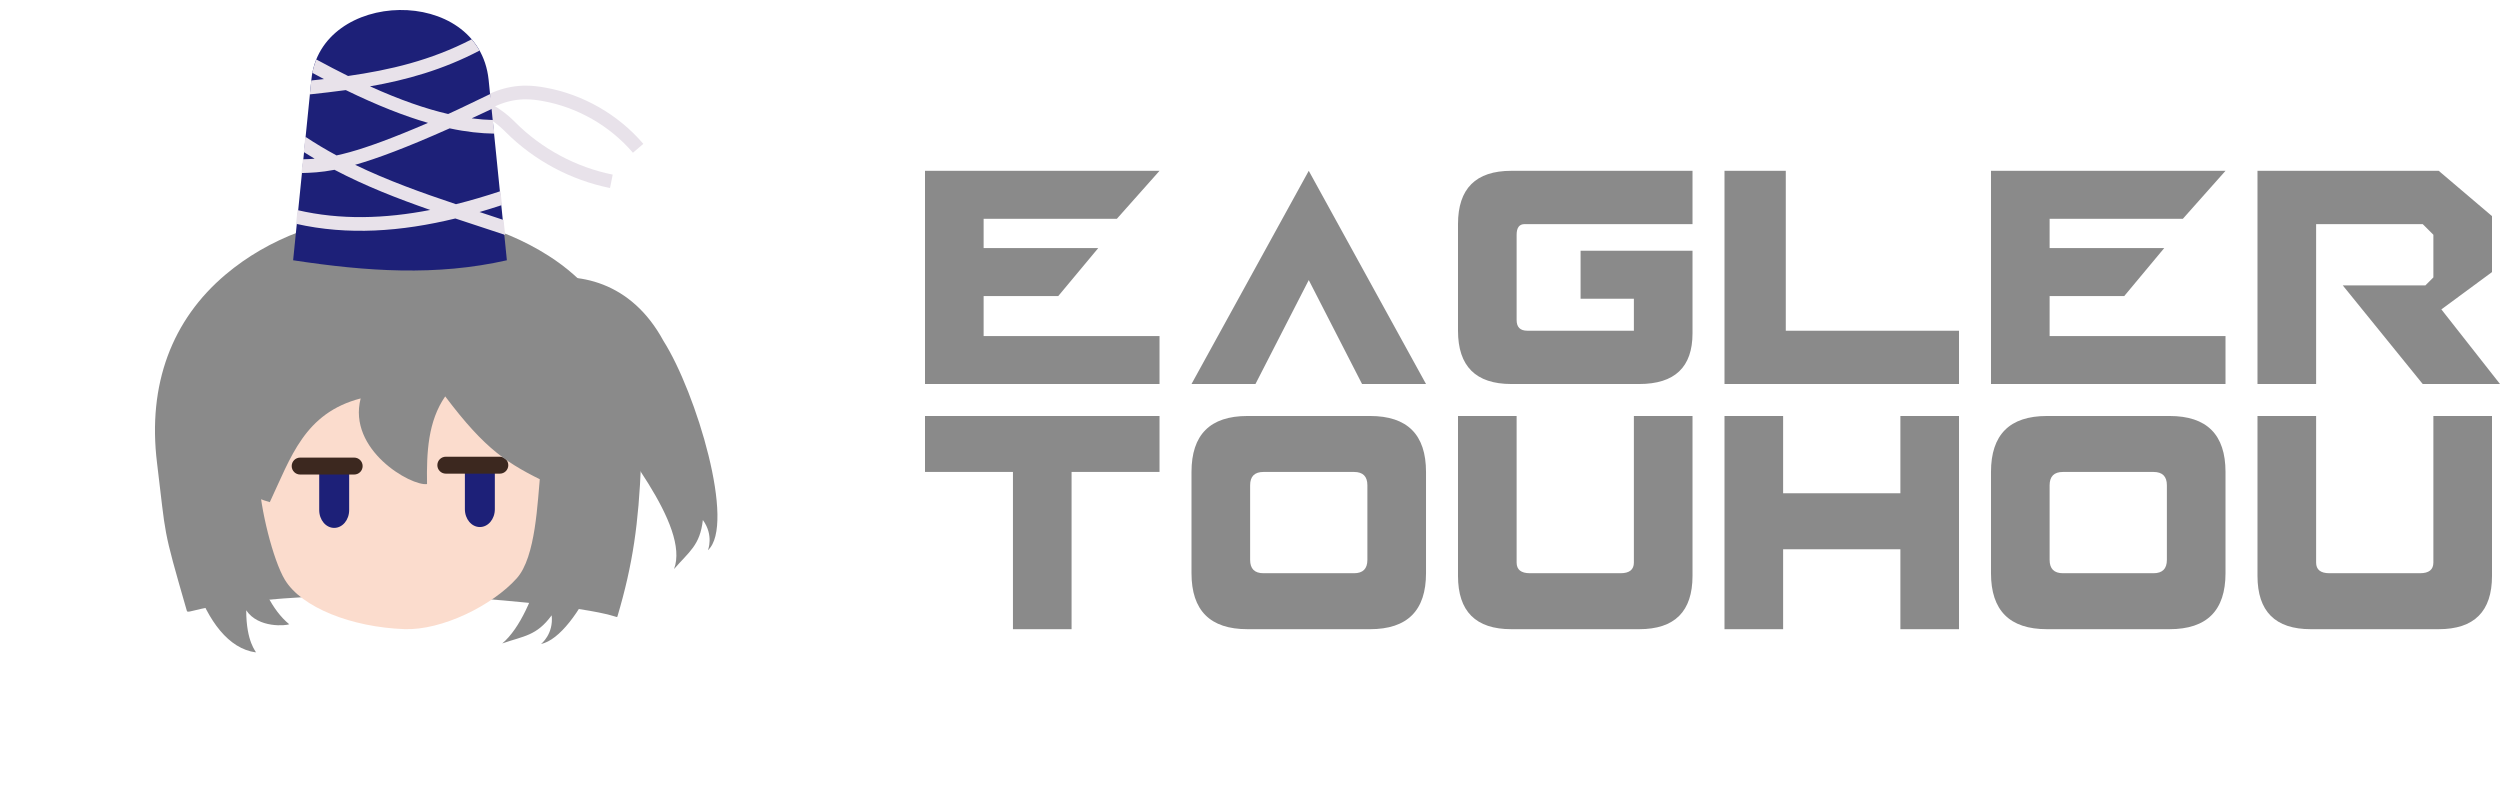
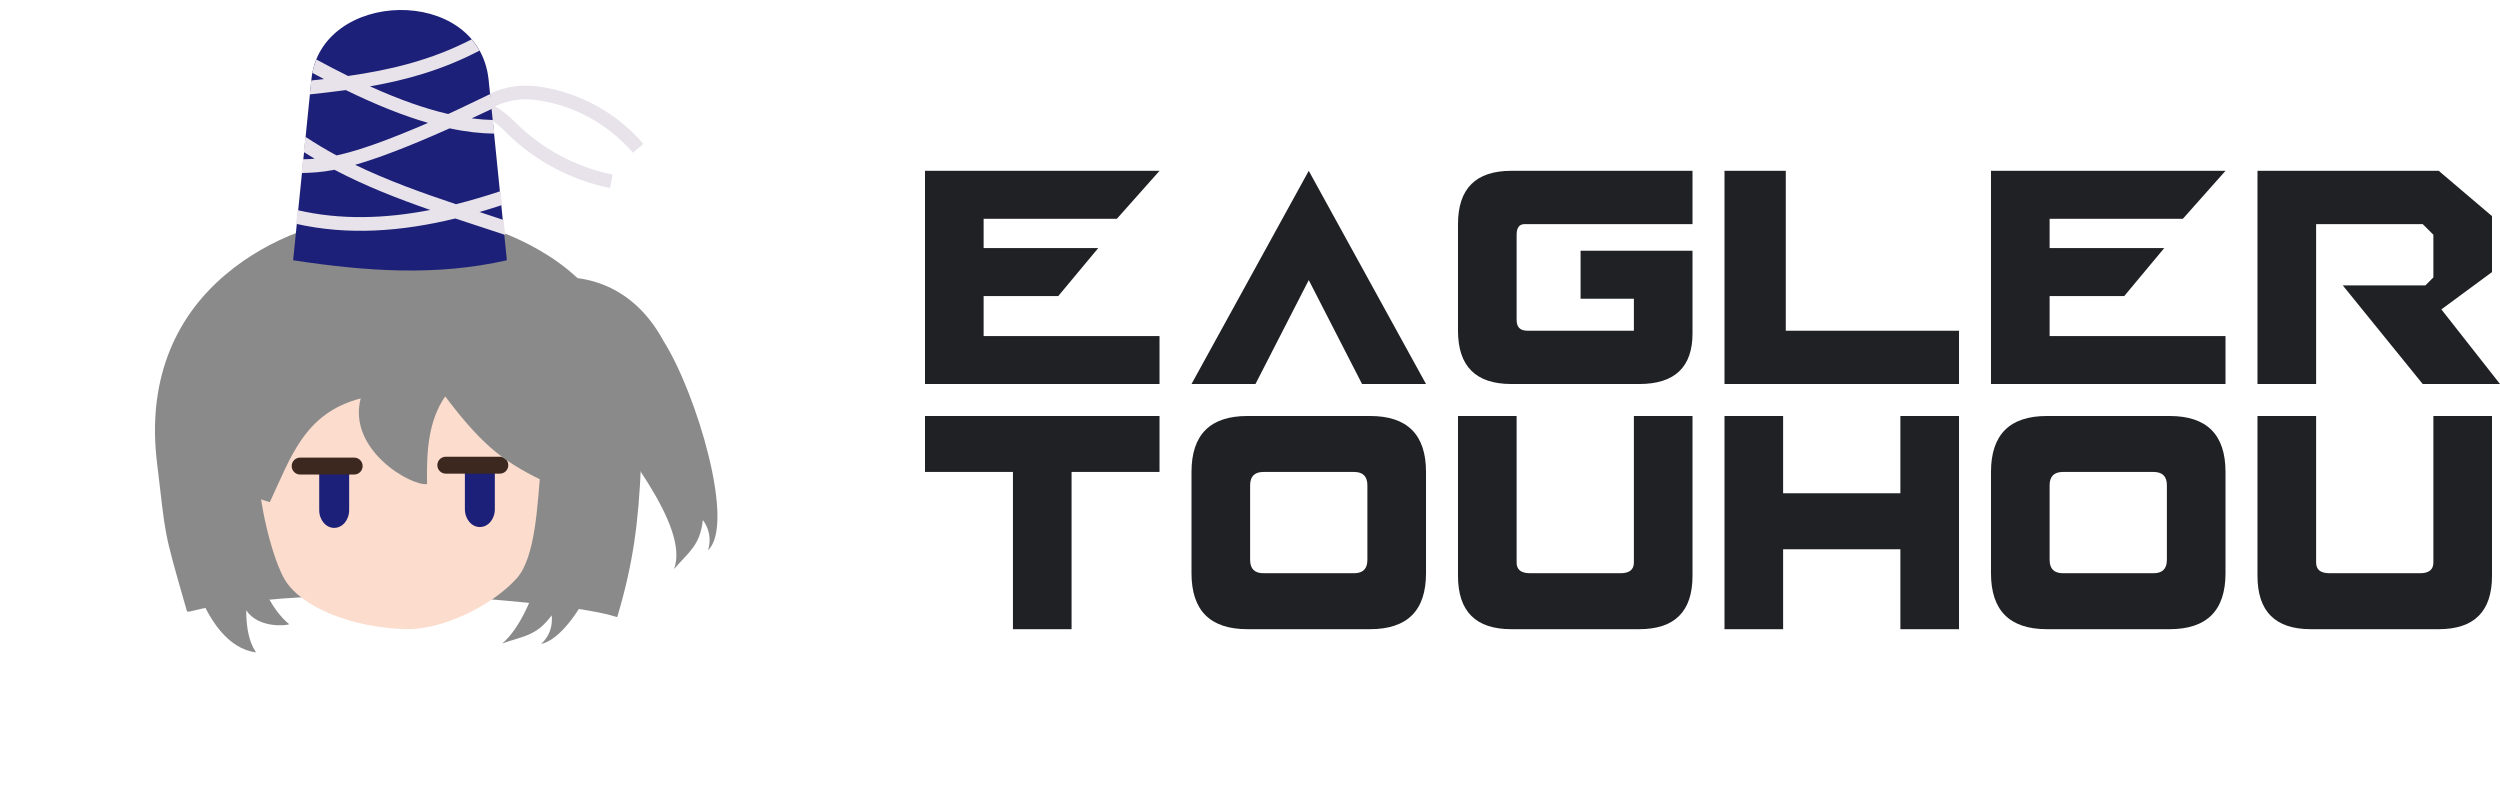
<svg xmlns="http://www.w3.org/2000/svg" xmlns:ns1="http://www.openswatchbook.org/uri/2009/osb" xmlns:xlink="http://www.w3.org/1999/xlink" viewBox="0 0 1000 320" width="1000" height="320" role="img" aria-label="EAGLER TOUHOU">
-   <style>.wordmark{fill:rgb(138 138 138)}@media(prefers-color-scheme:dark){.wordmark{fill:rgb(138 138 138)}}</style>
+   <style>.wordmark{fill:#202124}@media(prefers-color-scheme:dark){.wordmark{fill:#f0f0f2}}</style>
  <defs id="defs851">
    <linearGradient id="linearGradient6530">
      <stop style="stop-color:#71178b;stop-opacity:1" offset="0" id="stop6526" />
      <stop style="stop-color:#955a34;stop-opacity:1" offset="1" id="stop6528" />
    </linearGradient>
    <linearGradient ns1:paint="solid" id="linearGradient7231">
      <stop id="stop7229" offset="0" style="stop-color:#b3b3b3;stop-opacity:1;" />
    </linearGradient>
    <linearGradient gradientUnits="userSpaceOnUse" y2="251.62" x2="235.608" y1="228.803" x1="235.74" id="linearGradient6362" xlink:href="#linearGradient6530" />
    <linearGradient gradientUnits="userSpaceOnUse" y2="255.083" x2="235.264" y1="227.589" x1="235.264" id="linearGradient6364" xlink:href="#linearGradient6530" />
    <linearGradient gradientUnits="userSpaceOnUse" y2="252.929" x2="234.942" y1="231.561" x1="234.942" id="linearGradient6366" xlink:href="#linearGradient6530" />
  </defs>
  <g transform="translate(160 251.6751) scale(1.824124) translate(-72.06061 9.94147)">
    <g transform="translate(0,-155) scale(3.778598,3.778598) translate(-213.0605,-262.4988)">
      <path id="path5865" d="m 237.676,287.727 c 3,-1.039 3.965,-2.33 5.281,-0.373 1.853,2.669 6.019,7.544 5.078,10.044 0.875,-1.013 1.507,-1.368 1.672,-2.846 0.65,0.885 0.295,1.753 0.295,1.753 1.625,-1.478 -0.672,-9.137 -2.586,-12.155 -3.721,-6.867 -12.428,-2.596 -11.583,0.371 0,0 -1.373,5.19 1.844,3.207 z" style="fill:#8a8a8a;fill-opacity:1;stroke:none;stroke-width:1.323;stroke-linecap:round;stroke-linejoin:miter;stroke-miterlimit:4;stroke-dasharray:none;stroke-opacity:1;paint-order:stroke fill markers" />
      <path id="path5826" style="fill:#8a8a8a;fill-opacity:1;stroke-width:1;paint-order:normal" d="m 219.756,299.805 c -1.44,-4.99 -1.183,-4.171 -1.724,-8.556 -0.565,-4.585 0.882,-8.329 3.973,-10.938 5.03,-4.25 13.057,-4.72 18.744,-1.095 4.308,2.745 5.569,7.225 5.372,12.034 -0.143,3.494 -0.469,5.854 -1.372,8.9 -0.061,0.206 -0.072,-0.63 -12.294,-1.331 -12.102,0.192 -12.597,1.342 -12.7,0.987 z" />
      <path data-face="" id="path5828" style="fill:#fbdccd;fill-opacity:1;stroke-width:1;paint-order:normal" d="m 240.277,291.797 c -0.171,1.723 -0.259,4.895 -1.369,6.137 -1.402,1.57 -4.338,3.03 -6.519,2.951 -3.063,-0.111 -5.966,-1.25 -6.942,-2.869 -0.674,-1.119 -1.436,-4.133 -1.498,-5.885 -0.066,-1.867 0.414,-3.805 0.885,-5.053 0.912,-2.416 4.234,-4.931 7.892,-4.873 3.657,0.056 5.732,1.932 6.632,3.946 0.959,1.664 1.038,4.003 0.924,5.642 z" />
      <g transform="translate(211.8319,304.9013)" id="g5840">
        <path id="path5832" d="m 15.611,-13.227 0,2.301 c 0,0.573 0.388,1.035 0.869,1.035 0.482,0 0.869,-0.461 0.869,-1.035 l 0,-2.301 z" style="fill:#1d2078;fill-opacity:1;stroke-width:1;paint-order:normal" />
        <rect ry="0.491" y="-13.971" x="14.014" height="0.983" width="4.117" id="rect5834" style="opacity:1;fill:#3c281f;fill-opacity:1;fill-rule:nonzero;stroke:none;stroke-width:1.588;stroke-linecap:round;stroke-linejoin:bevel;stroke-miterlimit:4;stroke-dasharray:none;stroke-opacity:1;paint-order:normal" />
        <path style="fill:#1d2078;fill-opacity:1;stroke-width:1;paint-order:normal" d="m 24.065,-13.277 0,2.301 c 0,0.573 0.388,1.035 0.869,1.035 0.482,0 0.869,-0.461 0.869,-1.035 l 0,-2.301 z" id="path5836" />
        <rect style="opacity:1;fill:#3c281f;fill-opacity:1;fill-rule:nonzero;stroke:none;stroke-width:1.588;stroke-linecap:round;stroke-linejoin:bevel;stroke-miterlimit:4;stroke-dasharray:none;stroke-opacity:1;paint-order:normal" id="rect5838" width="4.117" height="0.983" x="22.467" y="-14.022" ry="0.491" />
      </g>
      <path id="path5845" d="m 232.135,278.873 c -6.862,0.004 -12.505,5.411 -12.8,12.267 6e-5,4.9e-4 -6e-5,9.2e-4 0,0.002 -0.281,4.616 1.252,10.669 4.432,11.093 0.031,-0.041 -0.561,-0.582 -0.56,-2.444 0.705,1.062 2.34,0.889 2.496,0.811 -2.008,-1.647 -2.687,-5.827 -2.689,-8.909 -2.4e-4,-5.037 4.083,-9.12 9.12,-9.12 5.037,2e-5 9.12,4.083 9.12,9.12 -0.004,2.679 -1.143,8.293 -3.189,10.023 1.263,-0.442 1.988,-0.434 2.868,-1.633 0.122,1.092 -0.618,1.666 -0.618,1.666 2.145,-0.471 4.794,-6.486 4.639,-10.056 6e-5,-7.08 -5.74,-12.82 -12.82,-12.82 z" style="fill:#8a8a8a;fill-opacity:1;stroke:none;stroke-width:1.323;stroke-linecap:round;stroke-linejoin:miter;stroke-miterlimit:4;stroke-dasharray:none;stroke-opacity:1;paint-order:stroke fill markers" />
      <path d="m 224.577,293.516 c -6.739,-1.956 -3.874,-8.608 0.845,-12.949 3.646,-3.694 9.466,-4.106 13.587,-0.952 4.647,3.556 6.821,8.192 1.732,12.816 -2.354,-1.136 -3.632,-1.926 -5.986,-5.053 -0.997,1.443 -1.086,3.242 -1.055,5.089 -0.927,0.127 -4.621,-1.982 -3.852,-4.971 -3.262,0.849 -4.043,3.406 -5.272,6.019 z" style="fill:#8a8a8a;fill-opacity:1;stroke-width:1;paint-order:normal" id="path5847" />
      <path style="fill:none;stroke:#e8e2ea;stroke-width:0.794;stroke-linecap:butt;stroke-linejoin:miter;stroke-miterlimit:4;stroke-dasharray:none;stroke-opacity:1" d="m 236.479,270.846 c 0.816,-0.711 1.897,-1.112 2.98,-1.104 0.341,0.002 0.681,0.044 1.017,0.104 2.111,0.375 4.081,1.503 5.474,3.135" id="path5995" />
      <path style="fill:none;stroke:#e8e2ea;stroke-width:0.794;stroke-linecap:butt;stroke-linejoin:miter;stroke-miterlimit:4;stroke-dasharray:none;stroke-opacity:1" d="m 236.099,270.3 c 0.884,0.247 1.703,0.723 2.356,1.368 0.031,0.031 0.062,0.062 0.094,0.094 1.586,1.587 3.648,2.692 5.848,3.135" id="path5999" />
      <path id="path5872" d="m 225.929,279.479 1.059,-10.477 c 0.505,-5.261 9.705,-5.53 10.286,0 l 1.059,10.477 c -4.07,0.925 -8.132,0.652 -12.404,0 z" style="fill:#1d2078;fill-opacity:1;stroke:none;stroke-width:0.37px;stroke-linecap:butt;stroke-linejoin:miter;stroke-opacity:1" />
      <path style="fill:#e8e2ea;fill-opacity:1;stroke:none;stroke-width:0.37px;stroke-linecap:butt;stroke-linejoin:miter;stroke-opacity:1" d="m 236.288,266.657 c -2.379,1.231 -4.763,1.783 -7.171,2.127 -0.583,-0.288 -1.198,-0.609 -1.839,-0.957 -0.099,0.244 -0.18,0.501 -0.232,0.776 0.225,0.121 0.454,0.246 0.673,0.361 -0.245,0.029 -0.49,0.054 -0.736,0.081 l -0.086,0.808 c 0.694,-0.075 1.39,-0.154 2.088,-0.25 1.826,0.89 3.397,1.504 4.772,1.903 -2.051,0.886 -3.484,1.404 -4.537,1.697 -0.285,0.08 -0.536,0.139 -0.772,0.191 -0.618,-0.333 -1.222,-0.694 -1.812,-1.085 l -0.094,0.886 c 0.211,0.134 0.423,0.264 0.636,0.391 -0.237,0.018 -0.46,0.027 -0.681,0.033 l -0.085,0.798 c 0.545,-0.013 1.128,-0.037 1.918,-0.188 1.791,0.942 3.663,1.672 5.556,2.33 -2.636,0.512 -5.211,0.591 -7.703,0.01 l -0.084,0.794 c 3.014,0.684 6.111,0.453 9.244,-0.309 0.965,0.32 1.931,0.633 2.89,0.954 l -0.092,-0.868 c -0.464,-0.154 -0.929,-0.308 -1.393,-0.461 0.433,-0.126 0.867,-0.262 1.301,-0.404 l -0.086,-0.807 c -0.867,0.288 -1.728,0.543 -2.584,0.757 -2.003,-0.67 -3.976,-1.379 -5.853,-2.286 1.256,-0.357 2.955,-0.986 5.487,-2.116 0.958,0.206 1.812,0.296 2.595,0.307 l -0.084,-0.79 c -0.387,-0.009 -0.797,-0.041 -1.232,-0.098 0.367,-0.17 0.84,-0.391 1.238,-0.579 l -0.167,-0.831 c -0.892,0.423 -1.697,0.826 -2.438,1.159 -1.281,-0.297 -2.769,-0.806 -4.536,-1.605 2.108,-0.369 4.231,-0.959 6.358,-2.075 -0.133,-0.236 -0.287,-0.454 -0.458,-0.654 z" id="path5927" />
    </g>
  </g>
  <svg class="wordmark" x="370" y="68.325" width="630" height="183.35" viewBox="0 0 591 172">
    <g transform="translate(0 0)">
      <path fill-rule="evenodd" transform="translate(0 0)" d="M0 0H88L72 18H22V29H65L50 47H22V62H88V80H0Z" />
      <path fill-rule="evenodd" transform="translate(100 0)" d="M0 80L44 0L88 80H64L44 41L24 80Z" />
      <path fill-rule="evenodd" transform="translate(200 0)" d="M20 0H88V20H25Q22 20 22 24V56Q22 60 26 60H66V48H46V30H88V61Q88 80 68 80H20Q0 80 0 60V20Q0 0 20 0Z" />
      <path fill-rule="evenodd" transform="translate(300 0)" d="M0 0H23V60H88V80H0Z" />
      <path fill-rule="evenodd" transform="translate(400 0)" d="M0 0H88L72 18H22V29H65L50 47H22V62H88V80H0Z" />
      <path fill-rule="evenodd" transform="translate(500 0)" d="M0 0H68L88 17V38L69 52L91 80H62L32 43H63L66 40V24L62 20H22V80H0Z" />
    </g>
    <g transform="translate(0 92)">
      <path fill-rule="evenodd" transform="translate(0 0)" d="M0 0H88V21H55V80H33V21H0Z" />
      <path fill-rule="evenodd" transform="translate(100 0)" d="M21 0H67Q88 0 88 21V59Q88 80 67 80H21Q0 80 0 59V21Q0 0 21 0ZM27 21Q22 21 22 26V54Q22 59 27 59H61Q66 59 66 54V26Q66 21 61 21Z" />
      <path fill-rule="evenodd" transform="translate(200 0)" d="M0 0H22V55Q22 59 27 59H61Q66 59 66 55V0H88V60Q88 80 68 80H20Q0 80 0 60Z" />
      <path fill-rule="evenodd" transform="translate(300 0)" d="M0 0H22V29H66V0H88V80H66V50H22V80H0Z" />
      <path fill-rule="evenodd" transform="translate(400 0)" d="M21 0H67Q88 0 88 21V59Q88 80 67 80H21Q0 80 0 59V21Q0 0 21 0ZM27 21Q22 21 22 26V54Q22 59 27 59H61Q66 59 66 54V26Q66 21 61 21Z" />
      <path fill-rule="evenodd" transform="translate(500 0)" d="M0 0H22V55Q22 59 27 59H61Q66 59 66 55V0H88V60Q88 80 68 80H20Q0 80 0 60Z" />
    </g>
  </svg>
</svg>
